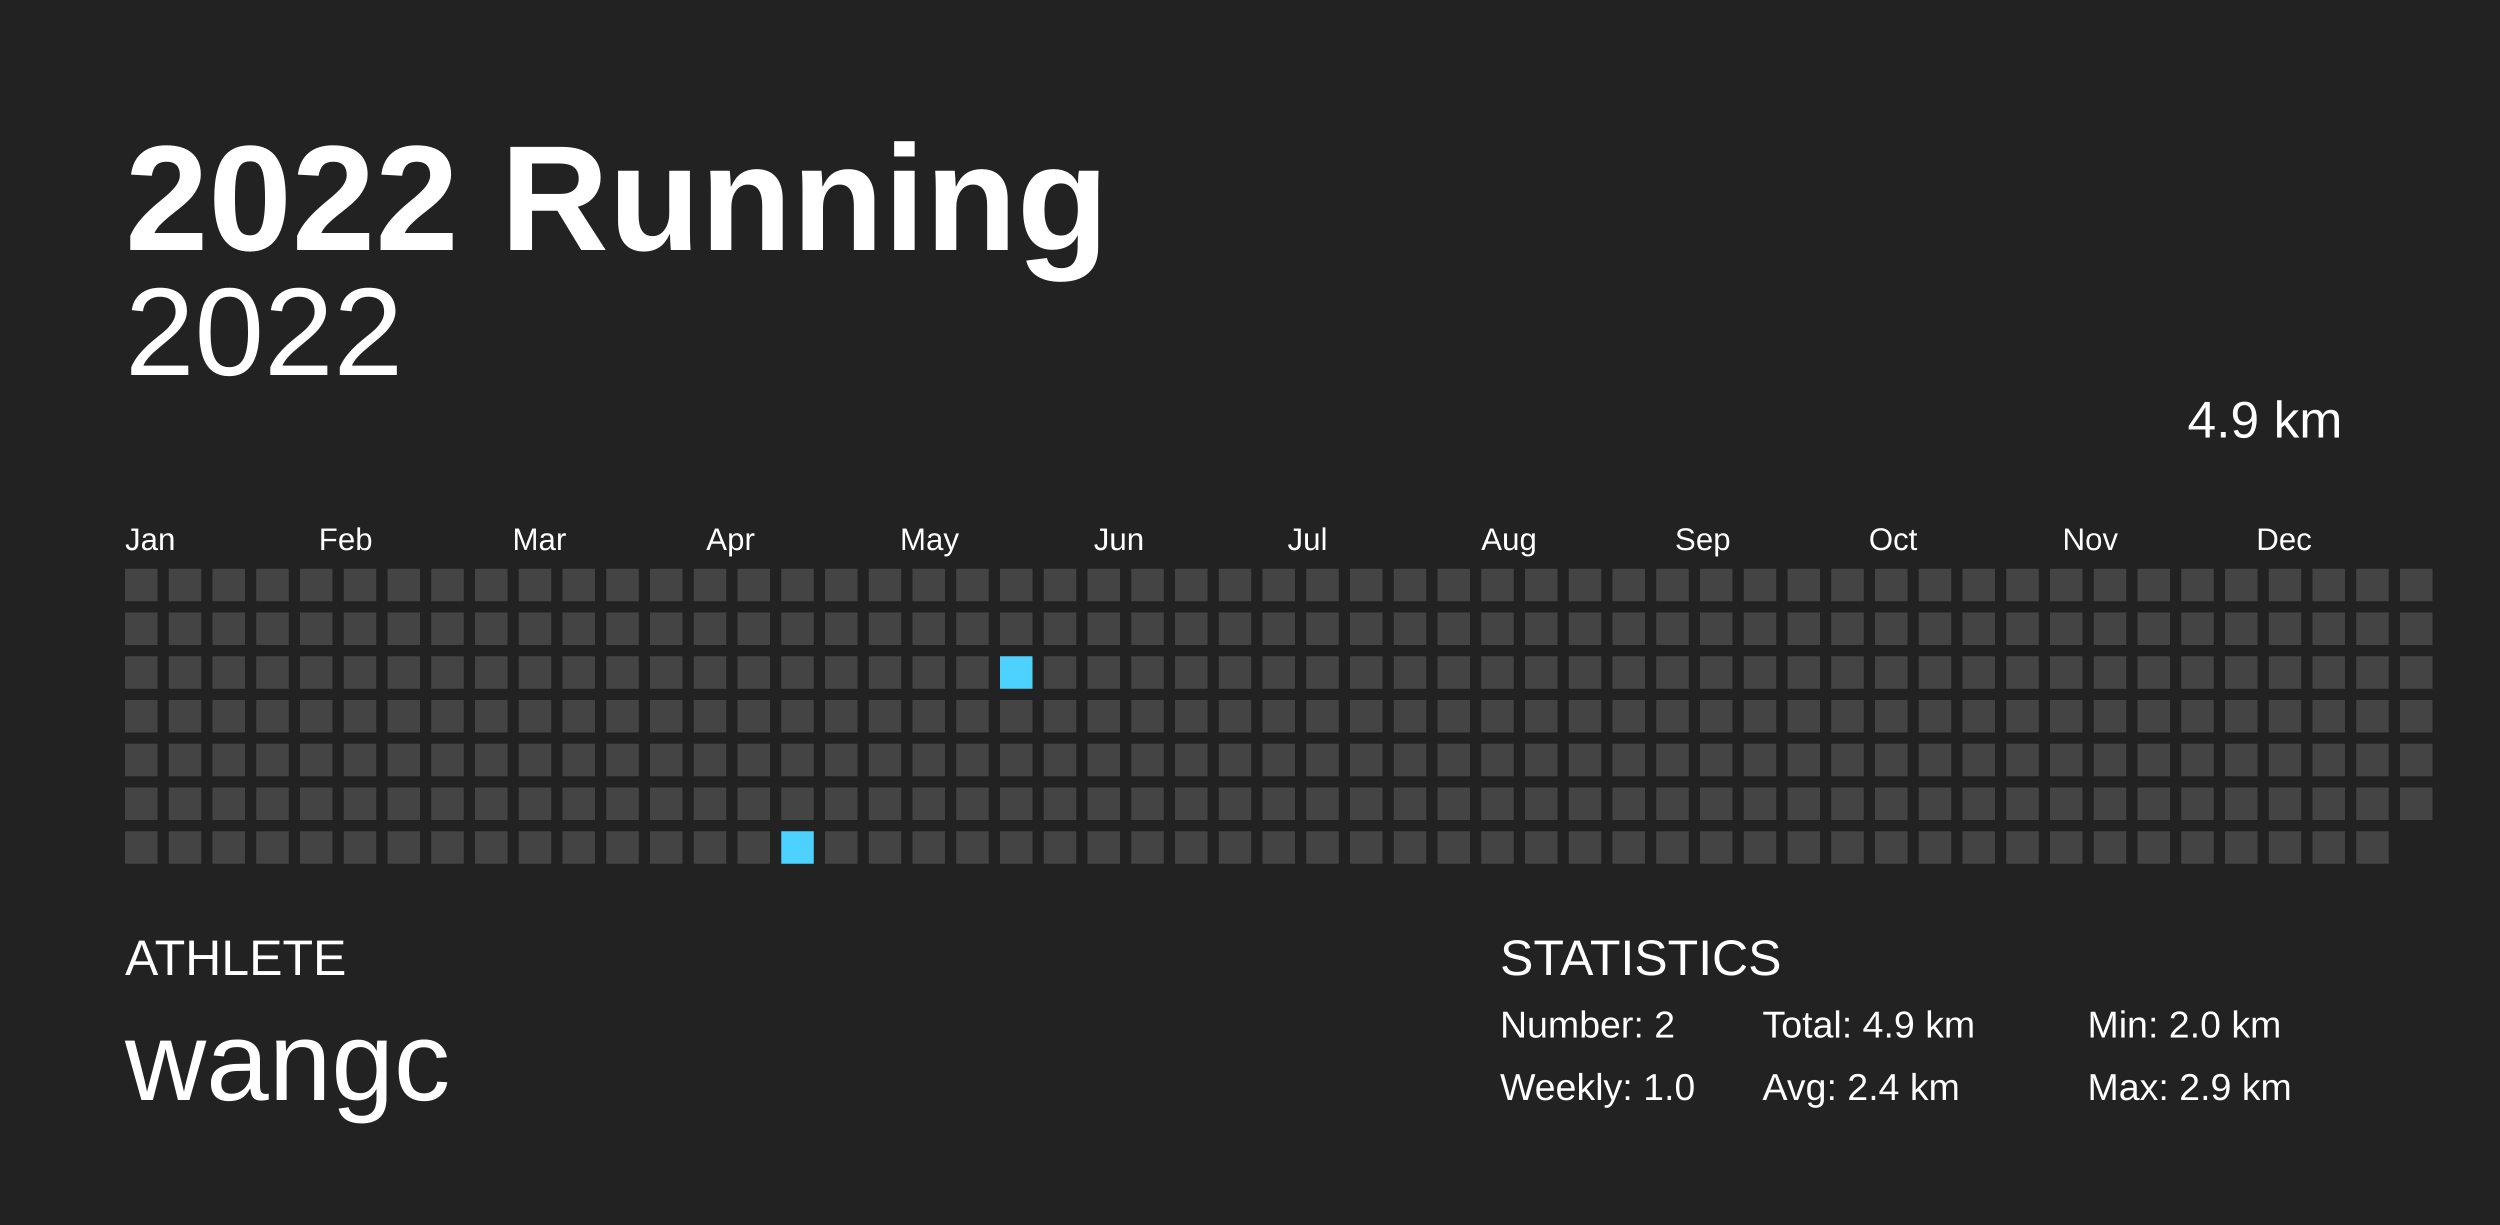
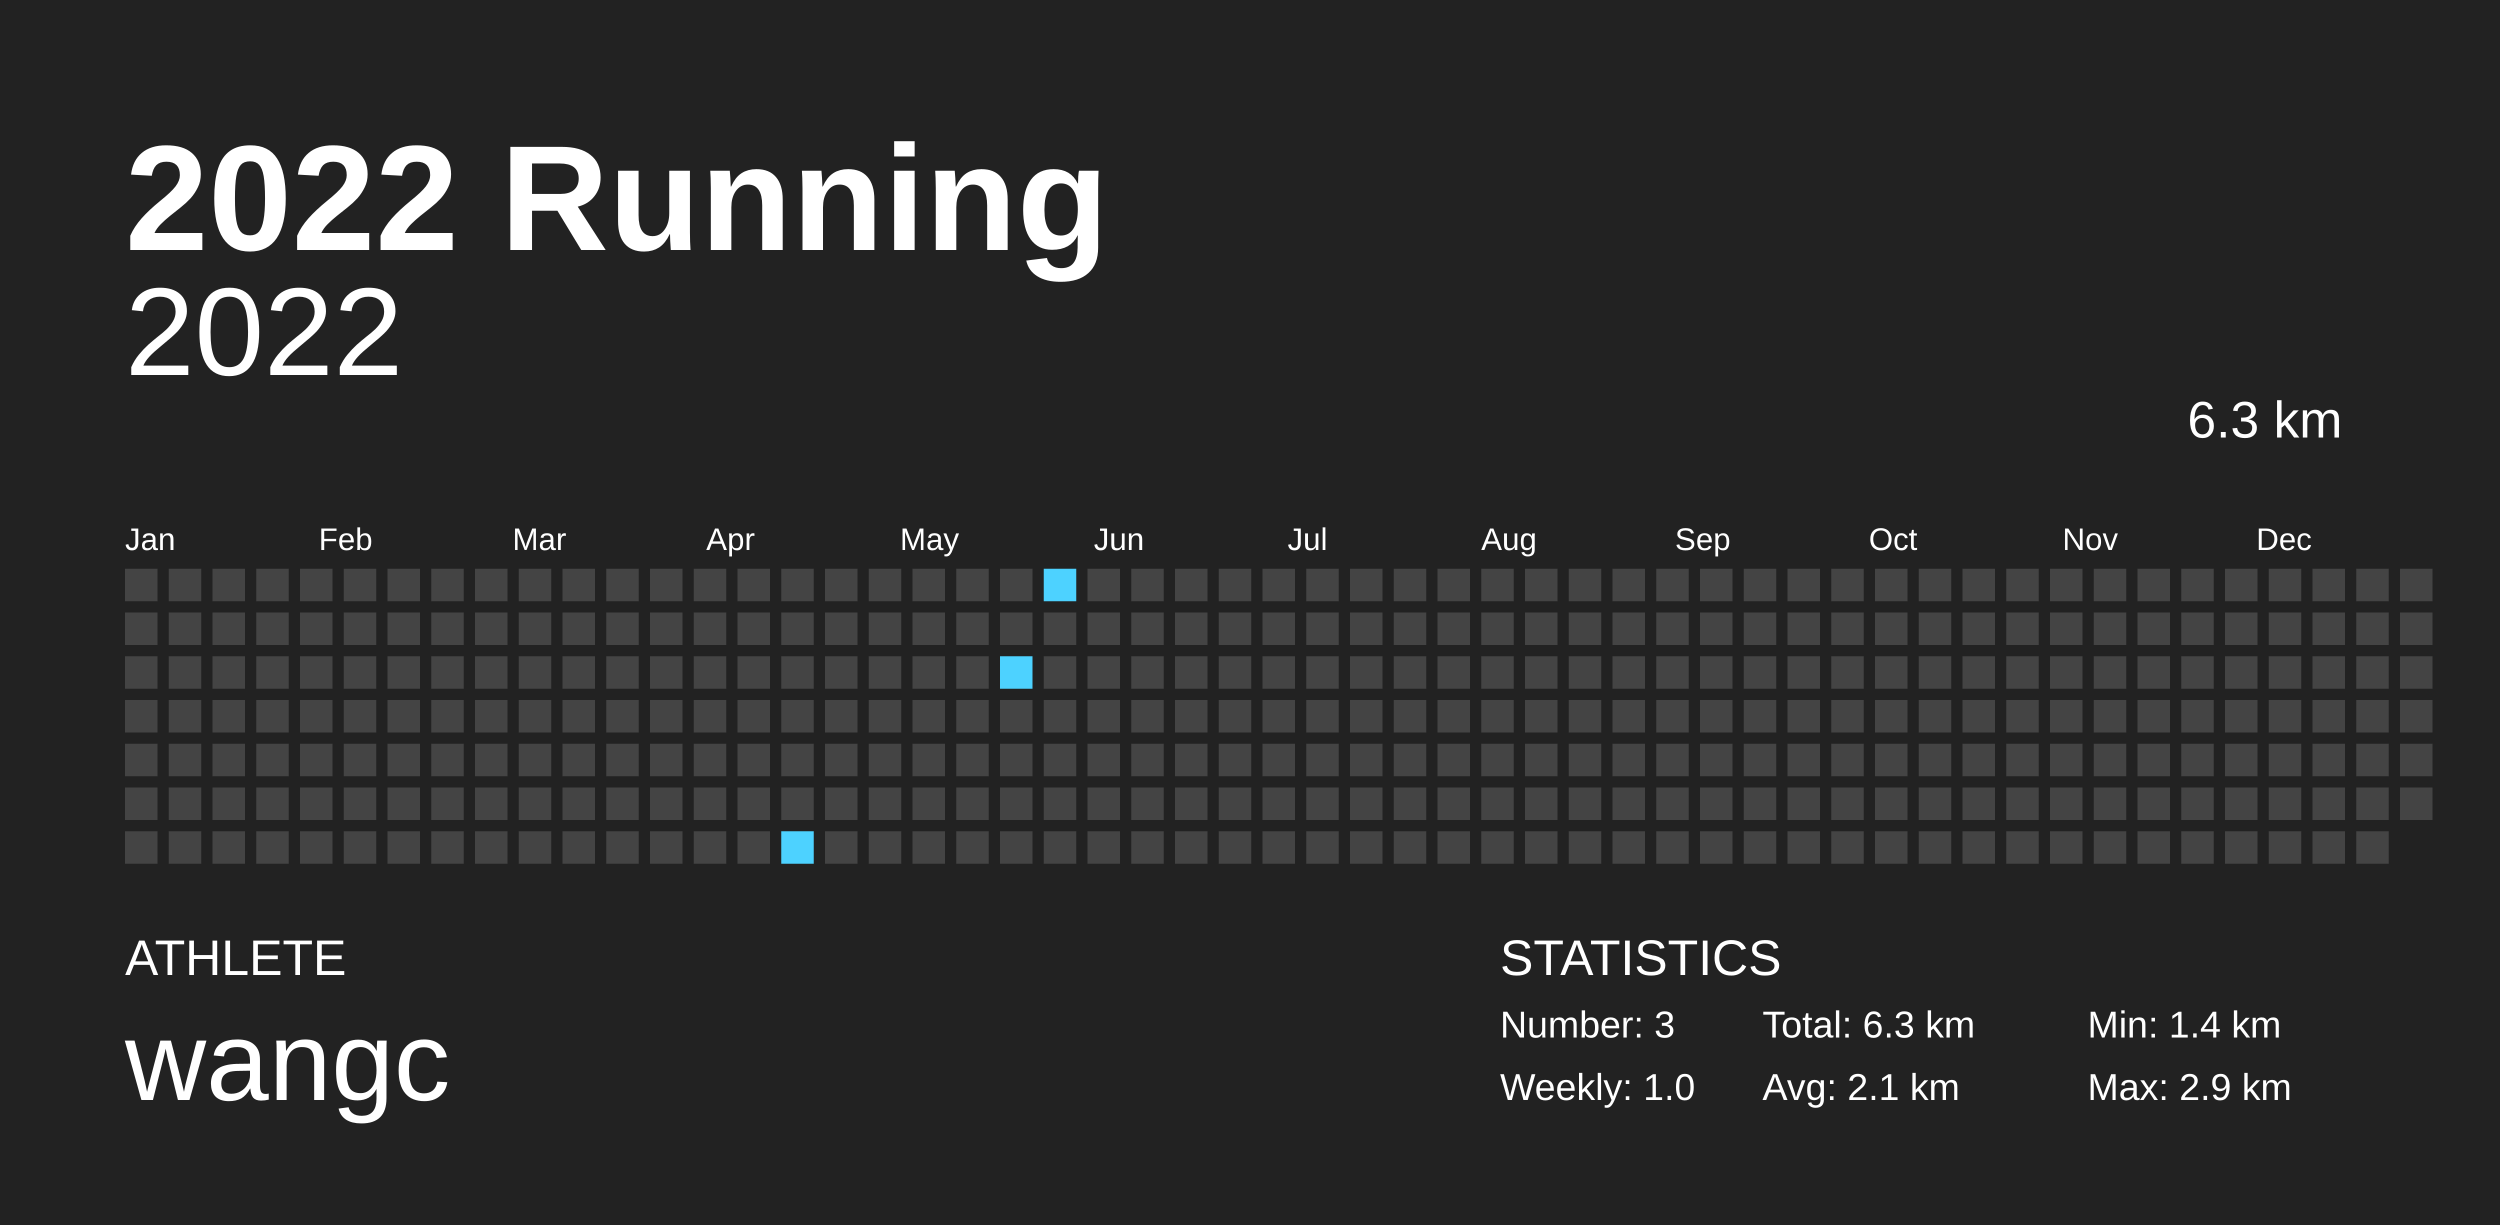
<svg xmlns="http://www.w3.org/2000/svg" baseProfile="full" height="98mm" version="1.1" viewBox="0,0,200,98" width="200mm">
  <defs />
  <rect fill="#222222" height="98" width="200" x="0" y="0" />
  <text fill="#FFFFFF" style="font-size:12px; font-family:Arial; font-weight:bold;" x="10" y="20">2022 Running</text>
  <text fill="#FFFFFF" style="font-size:4px; font-family:Arial" x="10" y="78">ATHLETE</text>
  <text fill="#FFFFFF" style="font-size:9px; font-family:Arial" x="10" y="88">wangc</text>
  <text fill="#FFFFFF" style="font-size:4px; font-family:Arial" x="120" y="78">STATISTICS</text>
-   <text fill="#FFFFFF" style="font-size:3px; font-family:Arial" x="120" y="83">Number: 2</text>
+   <text fill="#FFFFFF" style="font-size:3px; font-family:Arial" x="120" y="83">Number: 3</text>
  <text fill="#FFFFFF" style="font-size:3px; font-family:Arial" x="120" y="88">Weekly: 1.0</text>
-   <text fill="#FFFFFF" style="font-size:3px; font-family:Arial" x="141" y="83">Total: 4.9 km</text>
-   <text fill="#FFFFFF" style="font-size:3px; font-family:Arial" x="141" y="88">Avg: 2.4 km</text>
-   <text fill="#FFFFFF" style="font-size:3px; font-family:Arial" x="167" y="83">Min: 2.0 km</text>
+   <text fill="#FFFFFF" style="font-size:3px; font-family:Arial" x="141" y="83">Total: 6.3 km</text>
+   <text fill="#FFFFFF" style="font-size:3px; font-family:Arial" x="141" y="88">Avg: 2.1 km</text>
+   <text fill="#FFFFFF" style="font-size:3px; font-family:Arial" x="167" y="83">Min: 1.4 km</text>
  <text fill="#FFFFFF" style="font-size:3px; font-family:Arial" x="167" y="88">Max: 2.9 km</text>
  <text alignment-baseline="hanging" fill="#FFFFFF" style="font-size:10.0px; font-family:Arial;" x="10" y="30">2022</text>
-   <text alignment-baseline="hanging" fill="#FFFFFF" style="font-size:4.125px; font-family:Arial;" x="175" y="35">4.9 km</text>
+   <text alignment-baseline="hanging" fill="#FFFFFF" style="font-size:4.125px; font-family:Arial;" x="175" y="35">6.3 km</text>
  <text fill="#FFFFFF" style="font-size:2.5px; font-family:Arial" x="10.0" y="44">Jan</text>
  <text fill="#FFFFFF" style="font-size:2.5px; font-family:Arial" x="25.5" y="44">Feb</text>
  <text fill="#FFFFFF" style="font-size:2.5px; font-family:Arial" x="41.0" y="44">Mar</text>
  <text fill="#FFFFFF" style="font-size:2.5px; font-family:Arial" x="56.5" y="44">Apr</text>
  <text fill="#FFFFFF" style="font-size:2.5px; font-family:Arial" x="72.0" y="44">May</text>
  <text fill="#FFFFFF" style="font-size:2.5px; font-family:Arial" x="87.5" y="44">Jun</text>
  <text fill="#FFFFFF" style="font-size:2.5px; font-family:Arial" x="103.0" y="44">Jul</text>
  <text fill="#FFFFFF" style="font-size:2.5px; font-family:Arial" x="118.5" y="44">Aug</text>
  <text fill="#FFFFFF" style="font-size:2.5px; font-family:Arial" x="134.0" y="44">Sep</text>
  <text fill="#FFFFFF" style="font-size:2.5px; font-family:Arial" x="149.5" y="44">Oct</text>
  <text fill="#FFFFFF" style="font-size:2.5px; font-family:Arial" x="165.0" y="44">Nov</text>
  <text fill="#FFFFFF" style="font-size:2.5px; font-family:Arial" x="180.5" y="44">Dec</text>
  <rect fill="#444444" height="2.6" width="2.6" x="10.0" y="45.5" />
  <rect fill="#444444" height="2.6" width="2.6" x="10.0" y="49.0" />
  <rect fill="#444444" height="2.6" width="2.6" x="10.0" y="52.5" />
  <rect fill="#444444" height="2.6" width="2.6" x="10.0" y="56.0" />
  <rect fill="#444444" height="2.6" width="2.6" x="10.0" y="59.5" />
  <rect fill="#444444" height="2.6" width="2.6" x="10.0" y="63.0" />
  <rect fill="#444444" height="2.6" width="2.6" x="10.0" y="66.5" />
  <rect fill="#444444" height="2.6" width="2.6" x="13.5" y="45.5" />
  <rect fill="#444444" height="2.6" width="2.6" x="13.5" y="49.0" />
  <rect fill="#444444" height="2.6" width="2.6" x="13.5" y="52.5" />
  <rect fill="#444444" height="2.6" width="2.6" x="13.5" y="56.0" />
  <rect fill="#444444" height="2.6" width="2.6" x="13.5" y="59.5" />
  <rect fill="#444444" height="2.6" width="2.6" x="13.5" y="63.0" />
  <rect fill="#444444" height="2.6" width="2.6" x="13.5" y="66.5" />
  <rect fill="#444444" height="2.6" width="2.6" x="17.0" y="45.5" />
  <rect fill="#444444" height="2.6" width="2.6" x="17.0" y="49.0" />
  <rect fill="#444444" height="2.6" width="2.6" x="17.0" y="52.5" />
  <rect fill="#444444" height="2.6" width="2.6" x="17.0" y="56.0" />
  <rect fill="#444444" height="2.6" width="2.6" x="17.0" y="59.5" />
  <rect fill="#444444" height="2.6" width="2.6" x="17.0" y="63.0" />
  <rect fill="#444444" height="2.6" width="2.6" x="17.0" y="66.5" />
  <rect fill="#444444" height="2.6" width="2.6" x="20.5" y="45.5" />
  <rect fill="#444444" height="2.6" width="2.6" x="20.5" y="49.0" />
  <rect fill="#444444" height="2.6" width="2.6" x="20.5" y="52.5" />
  <rect fill="#444444" height="2.6" width="2.6" x="20.5" y="56.0" />
  <rect fill="#444444" height="2.6" width="2.6" x="20.5" y="59.5" />
  <rect fill="#444444" height="2.6" width="2.6" x="20.5" y="63.0" />
  <rect fill="#444444" height="2.6" width="2.6" x="20.5" y="66.5" />
  <rect fill="#444444" height="2.6" width="2.6" x="24.0" y="45.5" />
  <rect fill="#444444" height="2.6" width="2.6" x="24.0" y="49.0" />
  <rect fill="#444444" height="2.6" width="2.6" x="24.0" y="52.5" />
  <rect fill="#444444" height="2.6" width="2.6" x="24.0" y="56.0" />
  <rect fill="#444444" height="2.6" width="2.6" x="24.0" y="59.5" />
  <rect fill="#444444" height="2.6" width="2.6" x="24.0" y="63.0" />
  <rect fill="#444444" height="2.6" width="2.6" x="24.0" y="66.5" />
  <rect fill="#444444" height="2.6" width="2.6" x="27.5" y="45.5" />
  <rect fill="#444444" height="2.6" width="2.6" x="27.5" y="49.0" />
  <rect fill="#444444" height="2.6" width="2.6" x="27.5" y="52.5" />
  <rect fill="#444444" height="2.6" width="2.6" x="27.5" y="56.0" />
  <rect fill="#444444" height="2.6" width="2.6" x="27.5" y="59.5" />
  <rect fill="#444444" height="2.6" width="2.6" x="27.5" y="63.0" />
  <rect fill="#444444" height="2.6" width="2.6" x="27.5" y="66.5" />
  <rect fill="#444444" height="2.6" width="2.6" x="31.0" y="45.5" />
  <rect fill="#444444" height="2.6" width="2.6" x="31.0" y="49.0" />
  <rect fill="#444444" height="2.6" width="2.6" x="31.0" y="52.5" />
  <rect fill="#444444" height="2.6" width="2.6" x="31.0" y="56.0" />
  <rect fill="#444444" height="2.6" width="2.6" x="31.0" y="59.5" />
  <rect fill="#444444" height="2.6" width="2.6" x="31.0" y="63.0" />
  <rect fill="#444444" height="2.6" width="2.6" x="31.0" y="66.5" />
  <rect fill="#444444" height="2.6" width="2.6" x="34.5" y="45.5" />
  <rect fill="#444444" height="2.6" width="2.6" x="34.5" y="49.0" />
  <rect fill="#444444" height="2.6" width="2.6" x="34.5" y="52.5" />
  <rect fill="#444444" height="2.6" width="2.6" x="34.5" y="56.0" />
  <rect fill="#444444" height="2.6" width="2.6" x="34.5" y="59.5" />
  <rect fill="#444444" height="2.6" width="2.6" x="34.5" y="63.0" />
  <rect fill="#444444" height="2.6" width="2.6" x="34.5" y="66.5" />
  <rect fill="#444444" height="2.6" width="2.6" x="38.0" y="45.5" />
  <rect fill="#444444" height="2.6" width="2.6" x="38.0" y="49.0" />
  <rect fill="#444444" height="2.6" width="2.6" x="38.0" y="52.5" />
  <rect fill="#444444" height="2.6" width="2.6" x="38.0" y="56.0" />
  <rect fill="#444444" height="2.6" width="2.6" x="38.0" y="59.5" />
  <rect fill="#444444" height="2.6" width="2.6" x="38.0" y="63.0" />
  <rect fill="#444444" height="2.6" width="2.6" x="38.0" y="66.5" />
  <rect fill="#444444" height="2.6" width="2.6" x="41.5" y="45.5" />
  <rect fill="#444444" height="2.6" width="2.6" x="41.5" y="49.0" />
  <rect fill="#444444" height="2.6" width="2.6" x="41.5" y="52.5" />
  <rect fill="#444444" height="2.6" width="2.6" x="41.5" y="56.0" />
  <rect fill="#444444" height="2.6" width="2.6" x="41.5" y="59.5" />
  <rect fill="#444444" height="2.6" width="2.6" x="41.5" y="63.0" />
  <rect fill="#444444" height="2.6" width="2.6" x="41.5" y="66.5" />
  <rect fill="#444444" height="2.6" width="2.6" x="45.0" y="45.5" />
  <rect fill="#444444" height="2.6" width="2.6" x="45.0" y="49.0" />
  <rect fill="#444444" height="2.6" width="2.6" x="45.0" y="52.5" />
  <rect fill="#444444" height="2.6" width="2.6" x="45.0" y="56.0" />
  <rect fill="#444444" height="2.6" width="2.6" x="45.0" y="59.5" />
  <rect fill="#444444" height="2.6" width="2.6" x="45.0" y="63.0" />
  <rect fill="#444444" height="2.6" width="2.6" x="45.0" y="66.5" />
  <rect fill="#444444" height="2.6" width="2.6" x="48.5" y="45.5" />
  <rect fill="#444444" height="2.6" width="2.6" x="48.5" y="49.0" />
  <rect fill="#444444" height="2.6" width="2.6" x="48.5" y="52.5" />
  <rect fill="#444444" height="2.6" width="2.6" x="48.5" y="56.0" />
  <rect fill="#444444" height="2.6" width="2.6" x="48.5" y="59.5" />
  <rect fill="#444444" height="2.6" width="2.6" x="48.5" y="63.0" />
  <rect fill="#444444" height="2.6" width="2.6" x="48.5" y="66.5" />
  <rect fill="#444444" height="2.6" width="2.6" x="52.0" y="45.5" />
  <rect fill="#444444" height="2.6" width="2.6" x="52.0" y="49.0" />
  <rect fill="#444444" height="2.6" width="2.6" x="52.0" y="52.5" />
  <rect fill="#444444" height="2.6" width="2.6" x="52.0" y="56.0" />
  <rect fill="#444444" height="2.6" width="2.6" x="52.0" y="59.5" />
  <rect fill="#444444" height="2.6" width="2.6" x="52.0" y="63.0" />
  <rect fill="#444444" height="2.6" width="2.6" x="52.0" y="66.5" />
  <rect fill="#444444" height="2.6" width="2.6" x="55.5" y="45.5" />
  <rect fill="#444444" height="2.6" width="2.6" x="55.5" y="49.0" />
  <rect fill="#444444" height="2.6" width="2.6" x="55.5" y="52.5" />
  <rect fill="#444444" height="2.6" width="2.6" x="55.5" y="56.0" />
  <rect fill="#444444" height="2.6" width="2.6" x="55.5" y="59.5" />
  <rect fill="#444444" height="2.6" width="2.6" x="55.5" y="63.0" />
  <rect fill="#444444" height="2.6" width="2.6" x="55.5" y="66.5" />
  <rect fill="#444444" height="2.6" width="2.6" x="59.0" y="45.5" />
  <rect fill="#444444" height="2.6" width="2.6" x="59.0" y="49.0" />
  <rect fill="#444444" height="2.6" width="2.6" x="59.0" y="52.5" />
  <rect fill="#444444" height="2.6" width="2.6" x="59.0" y="56.0" />
  <rect fill="#444444" height="2.6" width="2.6" x="59.0" y="59.5" />
  <rect fill="#444444" height="2.6" width="2.6" x="59.0" y="63.0" />
  <rect fill="#444444" height="2.6" width="2.6" x="59.0" y="66.5" />
  <rect fill="#444444" height="2.6" width="2.6" x="62.5" y="45.5" />
  <rect fill="#444444" height="2.6" width="2.6" x="62.5" y="49.0" />
  <rect fill="#444444" height="2.6" width="2.6" x="62.5" y="52.5" />
  <rect fill="#444444" height="2.6" width="2.6" x="62.5" y="56.0" />
  <rect fill="#444444" height="2.6" width="2.6" x="62.5" y="59.5" />
  <rect fill="#444444" height="2.6" width="2.6" x="62.5" y="63.0" />
  <rect fill="#4dd2ff" height="2.6" width="2.6" x="62.5" y="66.5" />
  <rect fill="#444444" height="2.6" width="2.6" x="66.0" y="45.5" />
  <rect fill="#444444" height="2.6" width="2.6" x="66.0" y="49.0" />
  <rect fill="#444444" height="2.6" width="2.6" x="66.0" y="52.5" />
  <rect fill="#444444" height="2.6" width="2.6" x="66.0" y="56.0" />
  <rect fill="#444444" height="2.6" width="2.6" x="66.0" y="59.5" />
  <rect fill="#444444" height="2.6" width="2.6" x="66.0" y="63.0" />
  <rect fill="#444444" height="2.6" width="2.6" x="66.0" y="66.5" />
  <rect fill="#444444" height="2.6" width="2.6" x="69.5" y="45.5" />
  <rect fill="#444444" height="2.6" width="2.6" x="69.5" y="49.0" />
  <rect fill="#444444" height="2.6" width="2.6" x="69.5" y="52.5" />
  <rect fill="#444444" height="2.6" width="2.6" x="69.5" y="56.0" />
  <rect fill="#444444" height="2.6" width="2.6" x="69.5" y="59.5" />
  <rect fill="#444444" height="2.6" width="2.6" x="69.5" y="63.0" />
  <rect fill="#444444" height="2.6" width="2.6" x="69.5" y="66.5" />
  <rect fill="#444444" height="2.6" width="2.6" x="73.0" y="45.5" />
  <rect fill="#444444" height="2.6" width="2.6" x="73.0" y="49.0" />
  <rect fill="#444444" height="2.6" width="2.6" x="73.0" y="52.5" />
  <rect fill="#444444" height="2.6" width="2.6" x="73.0" y="56.0" />
  <rect fill="#444444" height="2.6" width="2.6" x="73.0" y="59.5" />
  <rect fill="#444444" height="2.6" width="2.6" x="73.0" y="63.0" />
  <rect fill="#444444" height="2.6" width="2.6" x="73.0" y="66.5" />
  <rect fill="#444444" height="2.6" width="2.6" x="76.5" y="45.5" />
  <rect fill="#444444" height="2.6" width="2.6" x="76.5" y="49.0" />
  <rect fill="#444444" height="2.6" width="2.6" x="76.5" y="52.5" />
  <rect fill="#444444" height="2.6" width="2.6" x="76.5" y="56.0" />
  <rect fill="#444444" height="2.6" width="2.6" x="76.5" y="59.5" />
  <rect fill="#444444" height="2.6" width="2.6" x="76.5" y="63.0" />
  <rect fill="#444444" height="2.6" width="2.6" x="76.5" y="66.5" />
  <rect fill="#444444" height="2.6" width="2.6" x="80.0" y="45.5" />
  <rect fill="#444444" height="2.6" width="2.6" x="80.0" y="49.0" />
  <rect fill="#4dd2ff" height="2.6" width="2.6" x="80.0" y="52.5" />
  <rect fill="#444444" height="2.6" width="2.6" x="80.0" y="56.0" />
  <rect fill="#444444" height="2.6" width="2.6" x="80.0" y="59.5" />
  <rect fill="#444444" height="2.6" width="2.6" x="80.0" y="63.0" />
  <rect fill="#444444" height="2.6" width="2.6" x="80.0" y="66.5" />
-   <rect fill="#444444" height="2.6" width="2.6" x="83.5" y="45.5" />
+   <rect fill="#4dd2ff" height="2.6" width="2.6" x="83.5" y="45.5" />
  <rect fill="#444444" height="2.6" width="2.6" x="83.5" y="49.0" />
  <rect fill="#444444" height="2.6" width="2.6" x="83.5" y="52.5" />
  <rect fill="#444444" height="2.6" width="2.6" x="83.5" y="56.0" />
  <rect fill="#444444" height="2.6" width="2.6" x="83.5" y="59.5" />
  <rect fill="#444444" height="2.6" width="2.6" x="83.5" y="63.0" />
  <rect fill="#444444" height="2.6" width="2.6" x="83.5" y="66.5" />
  <rect fill="#444444" height="2.6" width="2.6" x="87.0" y="45.5" />
  <rect fill="#444444" height="2.6" width="2.6" x="87.0" y="49.0" />
  <rect fill="#444444" height="2.6" width="2.6" x="87.0" y="52.5" />
  <rect fill="#444444" height="2.6" width="2.6" x="87.0" y="56.0" />
  <rect fill="#444444" height="2.6" width="2.6" x="87.0" y="59.5" />
  <rect fill="#444444" height="2.6" width="2.6" x="87.0" y="63.0" />
  <rect fill="#444444" height="2.6" width="2.6" x="87.0" y="66.5" />
  <rect fill="#444444" height="2.6" width="2.6" x="90.5" y="45.5" />
  <rect fill="#444444" height="2.6" width="2.6" x="90.5" y="49.0" />
  <rect fill="#444444" height="2.6" width="2.6" x="90.5" y="52.5" />
  <rect fill="#444444" height="2.6" width="2.6" x="90.5" y="56.0" />
  <rect fill="#444444" height="2.6" width="2.6" x="90.5" y="59.5" />
  <rect fill="#444444" height="2.6" width="2.6" x="90.5" y="63.0" />
  <rect fill="#444444" height="2.6" width="2.6" x="90.5" y="66.5" />
  <rect fill="#444444" height="2.6" width="2.6" x="94.0" y="45.5" />
  <rect fill="#444444" height="2.6" width="2.6" x="94.0" y="49.0" />
  <rect fill="#444444" height="2.6" width="2.6" x="94.0" y="52.5" />
  <rect fill="#444444" height="2.6" width="2.6" x="94.0" y="56.0" />
  <rect fill="#444444" height="2.6" width="2.6" x="94.0" y="59.5" />
  <rect fill="#444444" height="2.6" width="2.6" x="94.0" y="63.0" />
  <rect fill="#444444" height="2.6" width="2.6" x="94.0" y="66.5" />
  <rect fill="#444444" height="2.6" width="2.6" x="97.5" y="45.5" />
  <rect fill="#444444" height="2.6" width="2.6" x="97.5" y="49.0" />
  <rect fill="#444444" height="2.6" width="2.6" x="97.5" y="52.5" />
  <rect fill="#444444" height="2.6" width="2.6" x="97.5" y="56.0" />
  <rect fill="#444444" height="2.6" width="2.6" x="97.5" y="59.5" />
  <rect fill="#444444" height="2.6" width="2.6" x="97.5" y="63.0" />
  <rect fill="#444444" height="2.6" width="2.6" x="97.5" y="66.5" />
  <rect fill="#444444" height="2.6" width="2.6" x="101.0" y="45.5" />
  <rect fill="#444444" height="2.6" width="2.6" x="101.0" y="49.0" />
  <rect fill="#444444" height="2.6" width="2.6" x="101.0" y="52.5" />
  <rect fill="#444444" height="2.6" width="2.6" x="101.0" y="56.0" />
  <rect fill="#444444" height="2.6" width="2.6" x="101.0" y="59.5" />
  <rect fill="#444444" height="2.6" width="2.6" x="101.0" y="63.0" />
  <rect fill="#444444" height="2.6" width="2.6" x="101.0" y="66.5" />
  <rect fill="#444444" height="2.6" width="2.6" x="104.5" y="45.5" />
  <rect fill="#444444" height="2.6" width="2.6" x="104.5" y="49.0" />
  <rect fill="#444444" height="2.6" width="2.6" x="104.5" y="52.5" />
  <rect fill="#444444" height="2.6" width="2.6" x="104.5" y="56.0" />
  <rect fill="#444444" height="2.6" width="2.6" x="104.5" y="59.5" />
  <rect fill="#444444" height="2.6" width="2.6" x="104.5" y="63.0" />
  <rect fill="#444444" height="2.6" width="2.6" x="104.5" y="66.5" />
  <rect fill="#444444" height="2.6" width="2.6" x="108.0" y="45.5" />
  <rect fill="#444444" height="2.6" width="2.6" x="108.0" y="49.0" />
  <rect fill="#444444" height="2.6" width="2.6" x="108.0" y="52.5" />
  <rect fill="#444444" height="2.6" width="2.6" x="108.0" y="56.0" />
  <rect fill="#444444" height="2.6" width="2.6" x="108.0" y="59.5" />
  <rect fill="#444444" height="2.6" width="2.6" x="108.0" y="63.0" />
  <rect fill="#444444" height="2.6" width="2.6" x="108.0" y="66.5" />
  <rect fill="#444444" height="2.6" width="2.6" x="111.5" y="45.5" />
  <rect fill="#444444" height="2.6" width="2.6" x="111.5" y="49.0" />
  <rect fill="#444444" height="2.6" width="2.6" x="111.5" y="52.5" />
  <rect fill="#444444" height="2.6" width="2.6" x="111.5" y="56.0" />
  <rect fill="#444444" height="2.6" width="2.6" x="111.5" y="59.5" />
  <rect fill="#444444" height="2.6" width="2.6" x="111.5" y="63.0" />
  <rect fill="#444444" height="2.6" width="2.6" x="111.5" y="66.5" />
  <rect fill="#444444" height="2.6" width="2.6" x="115.0" y="45.5" />
  <rect fill="#444444" height="2.6" width="2.6" x="115.0" y="49.0" />
  <rect fill="#444444" height="2.6" width="2.6" x="115.0" y="52.5" />
  <rect fill="#444444" height="2.6" width="2.6" x="115.0" y="56.0" />
  <rect fill="#444444" height="2.6" width="2.6" x="115.0" y="59.5" />
  <rect fill="#444444" height="2.6" width="2.6" x="115.0" y="63.0" />
  <rect fill="#444444" height="2.6" width="2.6" x="115.0" y="66.5" />
  <rect fill="#444444" height="2.6" width="2.6" x="118.5" y="45.5" />
  <rect fill="#444444" height="2.6" width="2.6" x="118.5" y="49.0" />
  <rect fill="#444444" height="2.6" width="2.6" x="118.5" y="52.5" />
  <rect fill="#444444" height="2.6" width="2.6" x="118.5" y="56.0" />
  <rect fill="#444444" height="2.6" width="2.6" x="118.5" y="59.5" />
  <rect fill="#444444" height="2.6" width="2.6" x="118.5" y="63.0" />
  <rect fill="#444444" height="2.6" width="2.6" x="118.5" y="66.5" />
  <rect fill="#444444" height="2.6" width="2.6" x="122.0" y="45.5" />
  <rect fill="#444444" height="2.6" width="2.6" x="122.0" y="49.0" />
  <rect fill="#444444" height="2.6" width="2.6" x="122.0" y="52.5" />
  <rect fill="#444444" height="2.6" width="2.6" x="122.0" y="56.0" />
  <rect fill="#444444" height="2.6" width="2.6" x="122.0" y="59.5" />
  <rect fill="#444444" height="2.6" width="2.6" x="122.0" y="63.0" />
  <rect fill="#444444" height="2.6" width="2.6" x="122.0" y="66.5" />
  <rect fill="#444444" height="2.6" width="2.6" x="125.5" y="45.5" />
  <rect fill="#444444" height="2.6" width="2.6" x="125.5" y="49.0" />
  <rect fill="#444444" height="2.6" width="2.6" x="125.5" y="52.5" />
  <rect fill="#444444" height="2.6" width="2.6" x="125.5" y="56.0" />
  <rect fill="#444444" height="2.6" width="2.6" x="125.5" y="59.5" />
  <rect fill="#444444" height="2.6" width="2.6" x="125.5" y="63.0" />
  <rect fill="#444444" height="2.6" width="2.6" x="125.5" y="66.5" />
  <rect fill="#444444" height="2.6" width="2.6" x="129.0" y="45.5" />
  <rect fill="#444444" height="2.6" width="2.6" x="129.0" y="49.0" />
  <rect fill="#444444" height="2.6" width="2.6" x="129.0" y="52.5" />
  <rect fill="#444444" height="2.6" width="2.6" x="129.0" y="56.0" />
  <rect fill="#444444" height="2.6" width="2.6" x="129.0" y="59.5" />
  <rect fill="#444444" height="2.6" width="2.6" x="129.0" y="63.0" />
  <rect fill="#444444" height="2.6" width="2.6" x="129.0" y="66.5" />
  <rect fill="#444444" height="2.6" width="2.6" x="132.5" y="45.5" />
  <rect fill="#444444" height="2.6" width="2.6" x="132.5" y="49.0" />
  <rect fill="#444444" height="2.6" width="2.6" x="132.5" y="52.5" />
  <rect fill="#444444" height="2.6" width="2.6" x="132.5" y="56.0" />
  <rect fill="#444444" height="2.6" width="2.6" x="132.5" y="59.5" />
  <rect fill="#444444" height="2.6" width="2.6" x="132.5" y="63.0" />
  <rect fill="#444444" height="2.6" width="2.6" x="132.5" y="66.5" />
  <rect fill="#444444" height="2.6" width="2.6" x="136.0" y="45.5" />
  <rect fill="#444444" height="2.6" width="2.6" x="136.0" y="49.0" />
  <rect fill="#444444" height="2.6" width="2.6" x="136.0" y="52.5" />
  <rect fill="#444444" height="2.6" width="2.6" x="136.0" y="56.0" />
  <rect fill="#444444" height="2.6" width="2.6" x="136.0" y="59.5" />
  <rect fill="#444444" height="2.6" width="2.6" x="136.0" y="63.0" />
  <rect fill="#444444" height="2.6" width="2.6" x="136.0" y="66.5" />
  <rect fill="#444444" height="2.6" width="2.6" x="139.5" y="45.5" />
  <rect fill="#444444" height="2.6" width="2.6" x="139.5" y="49.0" />
  <rect fill="#444444" height="2.6" width="2.6" x="139.5" y="52.5" />
  <rect fill="#444444" height="2.6" width="2.6" x="139.5" y="56.0" />
  <rect fill="#444444" height="2.6" width="2.6" x="139.5" y="59.5" />
  <rect fill="#444444" height="2.6" width="2.6" x="139.5" y="63.0" />
  <rect fill="#444444" height="2.6" width="2.6" x="139.5" y="66.5" />
  <rect fill="#444444" height="2.6" width="2.6" x="143.0" y="45.5" />
  <rect fill="#444444" height="2.6" width="2.6" x="143.0" y="49.0" />
  <rect fill="#444444" height="2.6" width="2.6" x="143.0" y="52.5" />
  <rect fill="#444444" height="2.6" width="2.6" x="143.0" y="56.0" />
  <rect fill="#444444" height="2.6" width="2.6" x="143.0" y="59.5" />
  <rect fill="#444444" height="2.6" width="2.6" x="143.0" y="63.0" />
  <rect fill="#444444" height="2.6" width="2.6" x="143.0" y="66.5" />
  <rect fill="#444444" height="2.6" width="2.6" x="146.5" y="45.5" />
  <rect fill="#444444" height="2.6" width="2.6" x="146.5" y="49.0" />
  <rect fill="#444444" height="2.6" width="2.6" x="146.5" y="52.5" />
  <rect fill="#444444" height="2.6" width="2.6" x="146.5" y="56.0" />
  <rect fill="#444444" height="2.6" width="2.6" x="146.5" y="59.5" />
  <rect fill="#444444" height="2.6" width="2.6" x="146.5" y="63.0" />
  <rect fill="#444444" height="2.6" width="2.6" x="146.5" y="66.5" />
  <rect fill="#444444" height="2.6" width="2.6" x="150.0" y="45.5" />
  <rect fill="#444444" height="2.6" width="2.6" x="150.0" y="49.0" />
  <rect fill="#444444" height="2.6" width="2.6" x="150.0" y="52.5" />
  <rect fill="#444444" height="2.6" width="2.6" x="150.0" y="56.0" />
  <rect fill="#444444" height="2.6" width="2.6" x="150.0" y="59.5" />
  <rect fill="#444444" height="2.6" width="2.6" x="150.0" y="63.0" />
  <rect fill="#444444" height="2.6" width="2.6" x="150.0" y="66.5" />
  <rect fill="#444444" height="2.6" width="2.6" x="153.5" y="45.5" />
  <rect fill="#444444" height="2.6" width="2.6" x="153.5" y="49.0" />
  <rect fill="#444444" height="2.6" width="2.6" x="153.5" y="52.5" />
  <rect fill="#444444" height="2.6" width="2.6" x="153.5" y="56.0" />
  <rect fill="#444444" height="2.6" width="2.6" x="153.5" y="59.5" />
  <rect fill="#444444" height="2.6" width="2.6" x="153.5" y="63.0" />
  <rect fill="#444444" height="2.6" width="2.6" x="153.5" y="66.5" />
  <rect fill="#444444" height="2.6" width="2.6" x="157.0" y="45.5" />
  <rect fill="#444444" height="2.6" width="2.6" x="157.0" y="49.0" />
  <rect fill="#444444" height="2.6" width="2.6" x="157.0" y="52.5" />
  <rect fill="#444444" height="2.6" width="2.6" x="157.0" y="56.0" />
  <rect fill="#444444" height="2.6" width="2.6" x="157.0" y="59.5" />
  <rect fill="#444444" height="2.6" width="2.6" x="157.0" y="63.0" />
  <rect fill="#444444" height="2.6" width="2.6" x="157.0" y="66.5" />
  <rect fill="#444444" height="2.6" width="2.6" x="160.5" y="45.5" />
  <rect fill="#444444" height="2.6" width="2.6" x="160.5" y="49.0" />
  <rect fill="#444444" height="2.6" width="2.6" x="160.5" y="52.5" />
  <rect fill="#444444" height="2.6" width="2.6" x="160.5" y="56.0" />
  <rect fill="#444444" height="2.6" width="2.6" x="160.5" y="59.5" />
  <rect fill="#444444" height="2.6" width="2.6" x="160.5" y="63.0" />
  <rect fill="#444444" height="2.6" width="2.6" x="160.5" y="66.5" />
  <rect fill="#444444" height="2.6" width="2.6" x="164.0" y="45.5" />
  <rect fill="#444444" height="2.6" width="2.6" x="164.0" y="49.0" />
  <rect fill="#444444" height="2.6" width="2.6" x="164.0" y="52.5" />
  <rect fill="#444444" height="2.6" width="2.6" x="164.0" y="56.0" />
  <rect fill="#444444" height="2.6" width="2.6" x="164.0" y="59.5" />
  <rect fill="#444444" height="2.6" width="2.6" x="164.0" y="63.0" />
  <rect fill="#444444" height="2.6" width="2.6" x="164.0" y="66.5" />
  <rect fill="#444444" height="2.6" width="2.6" x="167.5" y="45.5" />
  <rect fill="#444444" height="2.6" width="2.6" x="167.5" y="49.0" />
  <rect fill="#444444" height="2.6" width="2.6" x="167.5" y="52.5" />
  <rect fill="#444444" height="2.6" width="2.6" x="167.5" y="56.0" />
  <rect fill="#444444" height="2.6" width="2.6" x="167.5" y="59.5" />
  <rect fill="#444444" height="2.6" width="2.6" x="167.5" y="63.0" />
  <rect fill="#444444" height="2.6" width="2.6" x="167.5" y="66.5" />
  <rect fill="#444444" height="2.6" width="2.6" x="171.0" y="45.5" />
  <rect fill="#444444" height="2.6" width="2.6" x="171.0" y="49.0" />
  <rect fill="#444444" height="2.6" width="2.6" x="171.0" y="52.5" />
  <rect fill="#444444" height="2.6" width="2.6" x="171.0" y="56.0" />
  <rect fill="#444444" height="2.6" width="2.6" x="171.0" y="59.5" />
  <rect fill="#444444" height="2.6" width="2.6" x="171.0" y="63.0" />
  <rect fill="#444444" height="2.6" width="2.6" x="171.0" y="66.5" />
  <rect fill="#444444" height="2.6" width="2.6" x="174.5" y="45.5" />
  <rect fill="#444444" height="2.6" width="2.6" x="174.5" y="49.0" />
  <rect fill="#444444" height="2.6" width="2.6" x="174.5" y="52.5" />
  <rect fill="#444444" height="2.6" width="2.6" x="174.5" y="56.0" />
  <rect fill="#444444" height="2.6" width="2.6" x="174.5" y="59.5" />
  <rect fill="#444444" height="2.6" width="2.6" x="174.5" y="63.0" />
  <rect fill="#444444" height="2.6" width="2.6" x="174.5" y="66.5" />
  <rect fill="#444444" height="2.6" width="2.6" x="178.0" y="45.5" />
  <rect fill="#444444" height="2.6" width="2.6" x="178.0" y="49.0" />
  <rect fill="#444444" height="2.6" width="2.6" x="178.0" y="52.5" />
  <rect fill="#444444" height="2.6" width="2.6" x="178.0" y="56.0" />
  <rect fill="#444444" height="2.6" width="2.6" x="178.0" y="59.5" />
  <rect fill="#444444" height="2.6" width="2.6" x="178.0" y="63.0" />
  <rect fill="#444444" height="2.6" width="2.6" x="178.0" y="66.5" />
  <rect fill="#444444" height="2.6" width="2.6" x="181.5" y="45.5" />
  <rect fill="#444444" height="2.6" width="2.6" x="181.5" y="49.0" />
  <rect fill="#444444" height="2.6" width="2.6" x="181.5" y="52.5" />
  <rect fill="#444444" height="2.6" width="2.6" x="181.5" y="56.0" />
  <rect fill="#444444" height="2.6" width="2.6" x="181.5" y="59.5" />
  <rect fill="#444444" height="2.6" width="2.6" x="181.5" y="63.0" />
  <rect fill="#444444" height="2.6" width="2.6" x="181.5" y="66.5" />
  <rect fill="#444444" height="2.6" width="2.6" x="185.0" y="45.5" />
  <rect fill="#444444" height="2.6" width="2.6" x="185.0" y="49.0" />
  <rect fill="#444444" height="2.6" width="2.6" x="185.0" y="52.5" />
  <rect fill="#444444" height="2.6" width="2.6" x="185.0" y="56.0" />
  <rect fill="#444444" height="2.6" width="2.6" x="185.0" y="59.5" />
  <rect fill="#444444" height="2.6" width="2.6" x="185.0" y="63.0" />
  <rect fill="#444444" height="2.6" width="2.6" x="185.0" y="66.5" />
  <rect fill="#444444" height="2.6" width="2.6" x="188.5" y="45.5" />
  <rect fill="#444444" height="2.6" width="2.6" x="188.5" y="49.0" />
  <rect fill="#444444" height="2.6" width="2.6" x="188.5" y="52.5" />
  <rect fill="#444444" height="2.6" width="2.6" x="188.5" y="56.0" />
  <rect fill="#444444" height="2.6" width="2.6" x="188.5" y="59.5" />
  <rect fill="#444444" height="2.6" width="2.6" x="188.5" y="63.0" />
  <rect fill="#444444" height="2.6" width="2.6" x="188.5" y="66.5" />
  <rect fill="#444444" height="2.6" width="2.6" x="192.0" y="45.5" />
  <rect fill="#444444" height="2.6" width="2.6" x="192.0" y="49.0" />
  <rect fill="#444444" height="2.6" width="2.6" x="192.0" y="52.5" />
  <rect fill="#444444" height="2.6" width="2.6" x="192.0" y="56.0" />
  <rect fill="#444444" height="2.6" width="2.6" x="192.0" y="59.5" />
  <rect fill="#444444" height="2.6" width="2.6" x="192.0" y="63.0" />
</svg>
